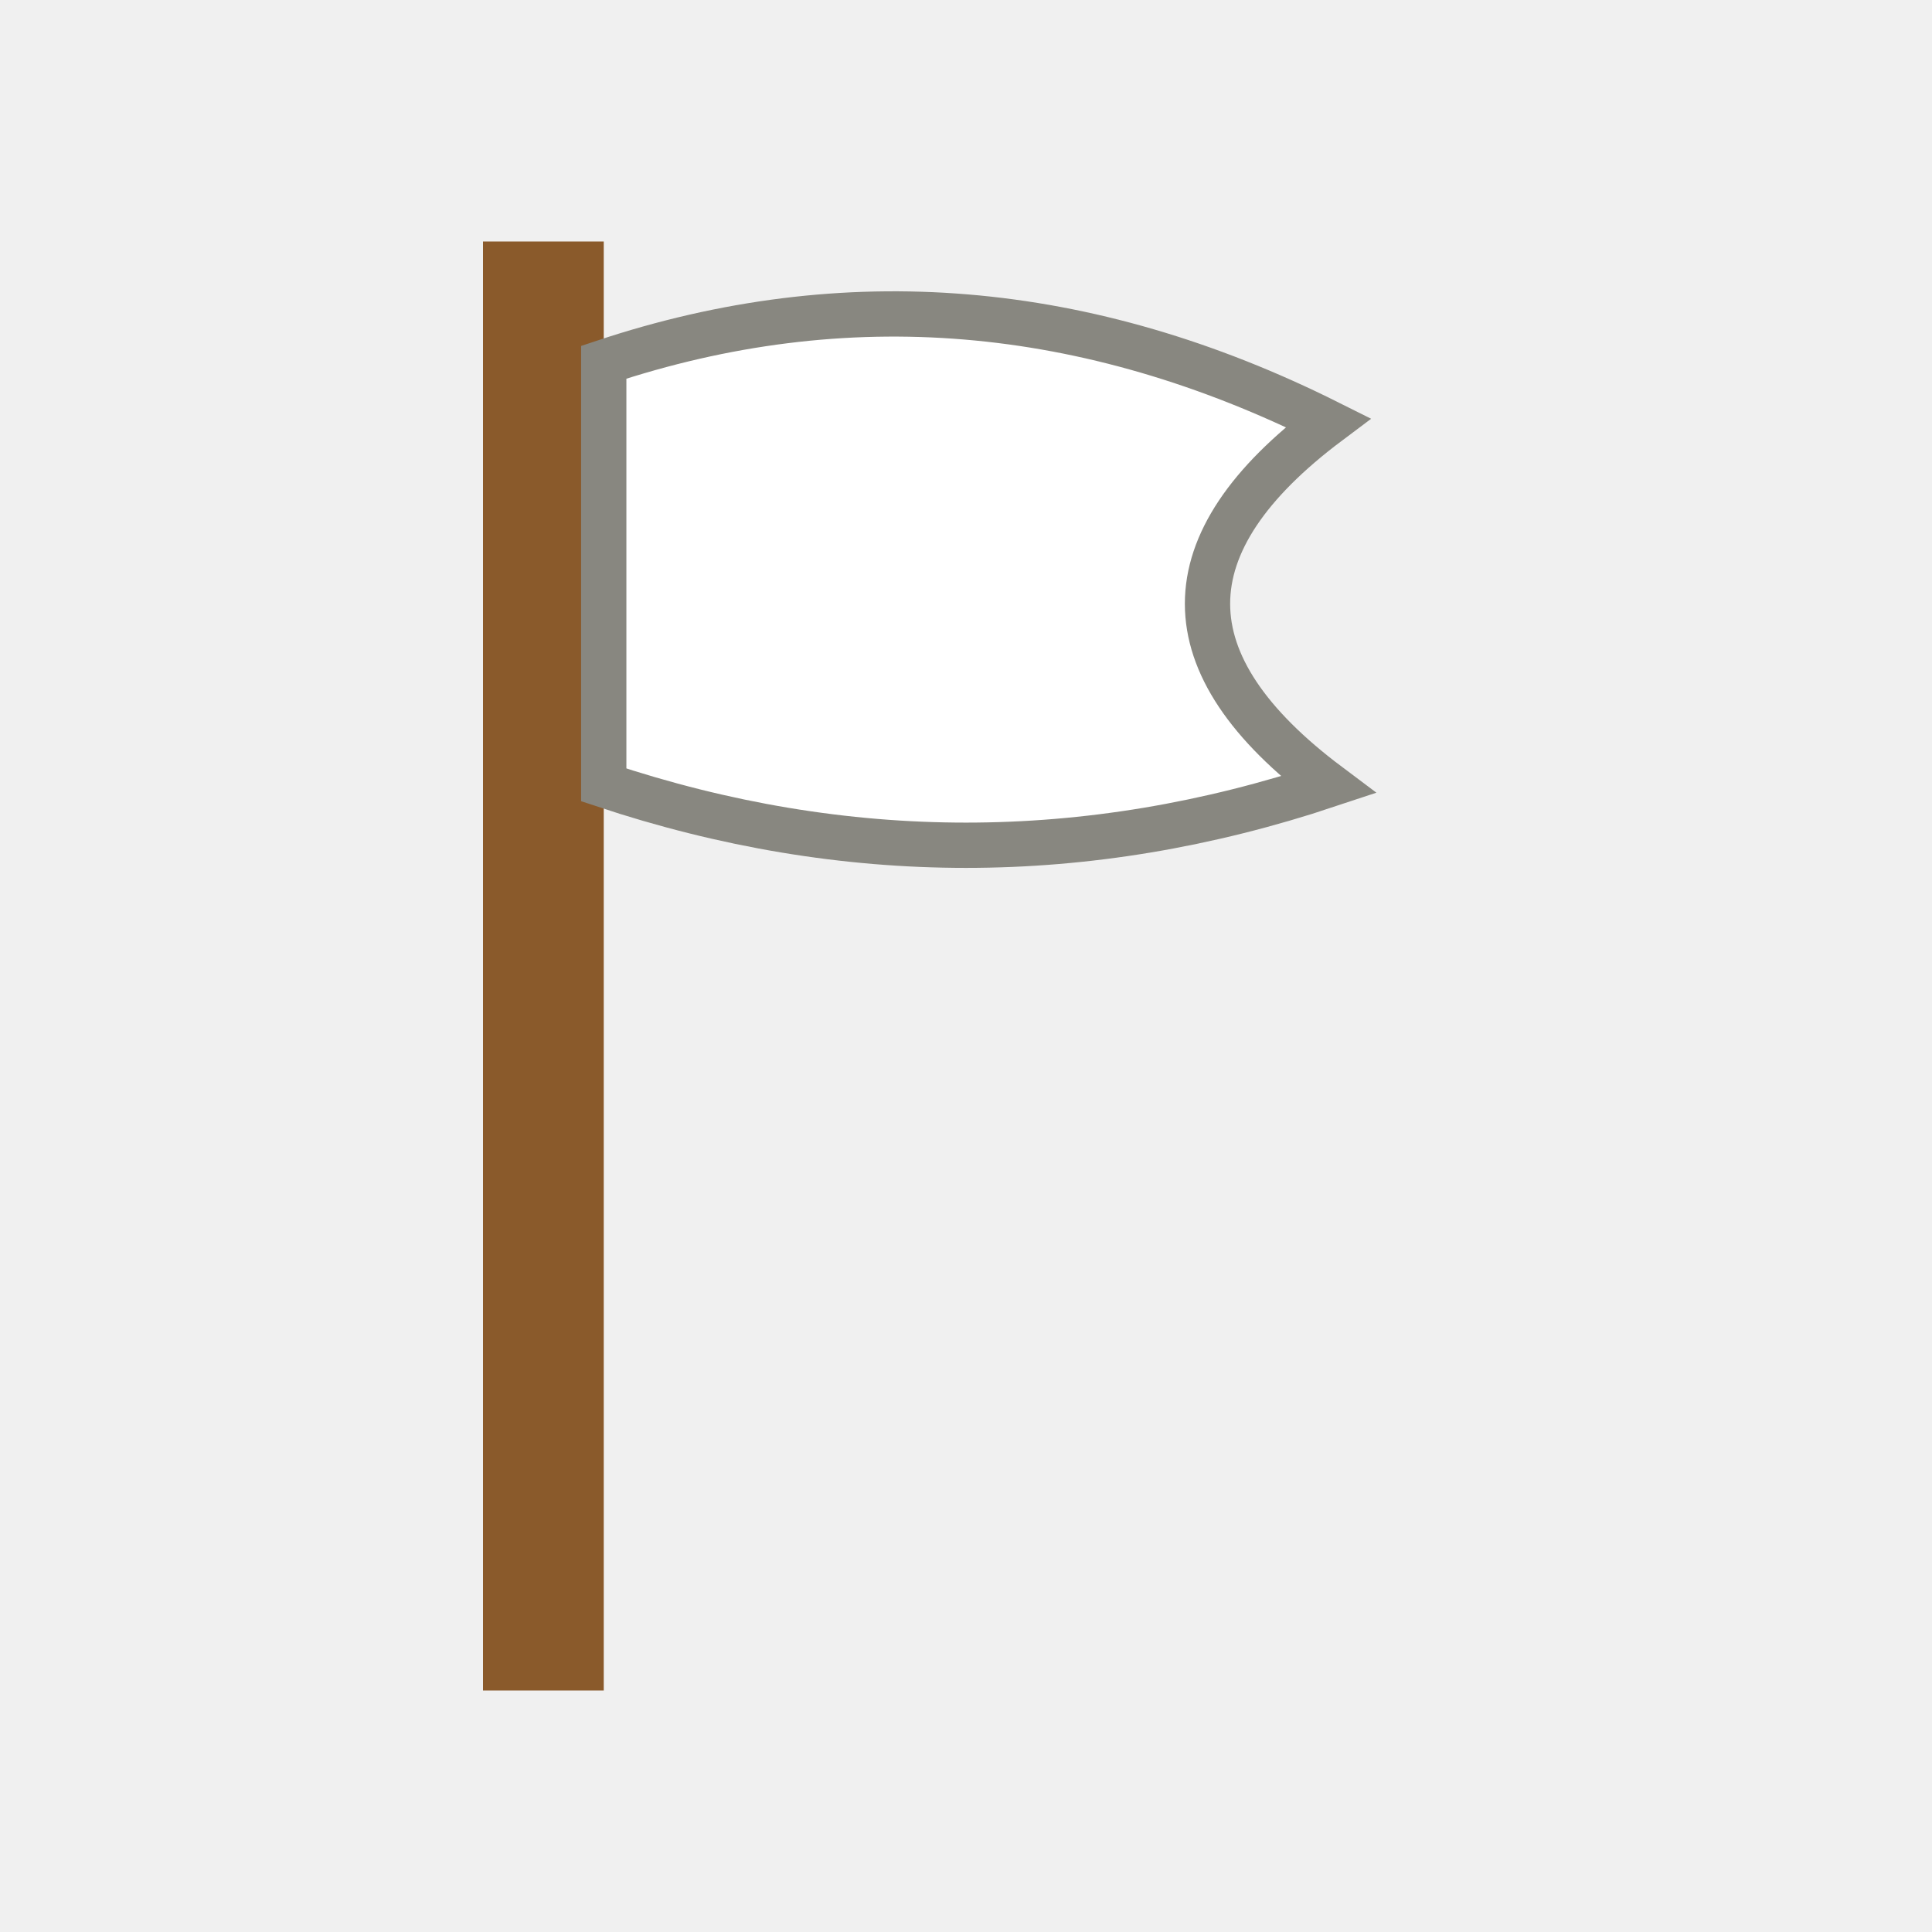
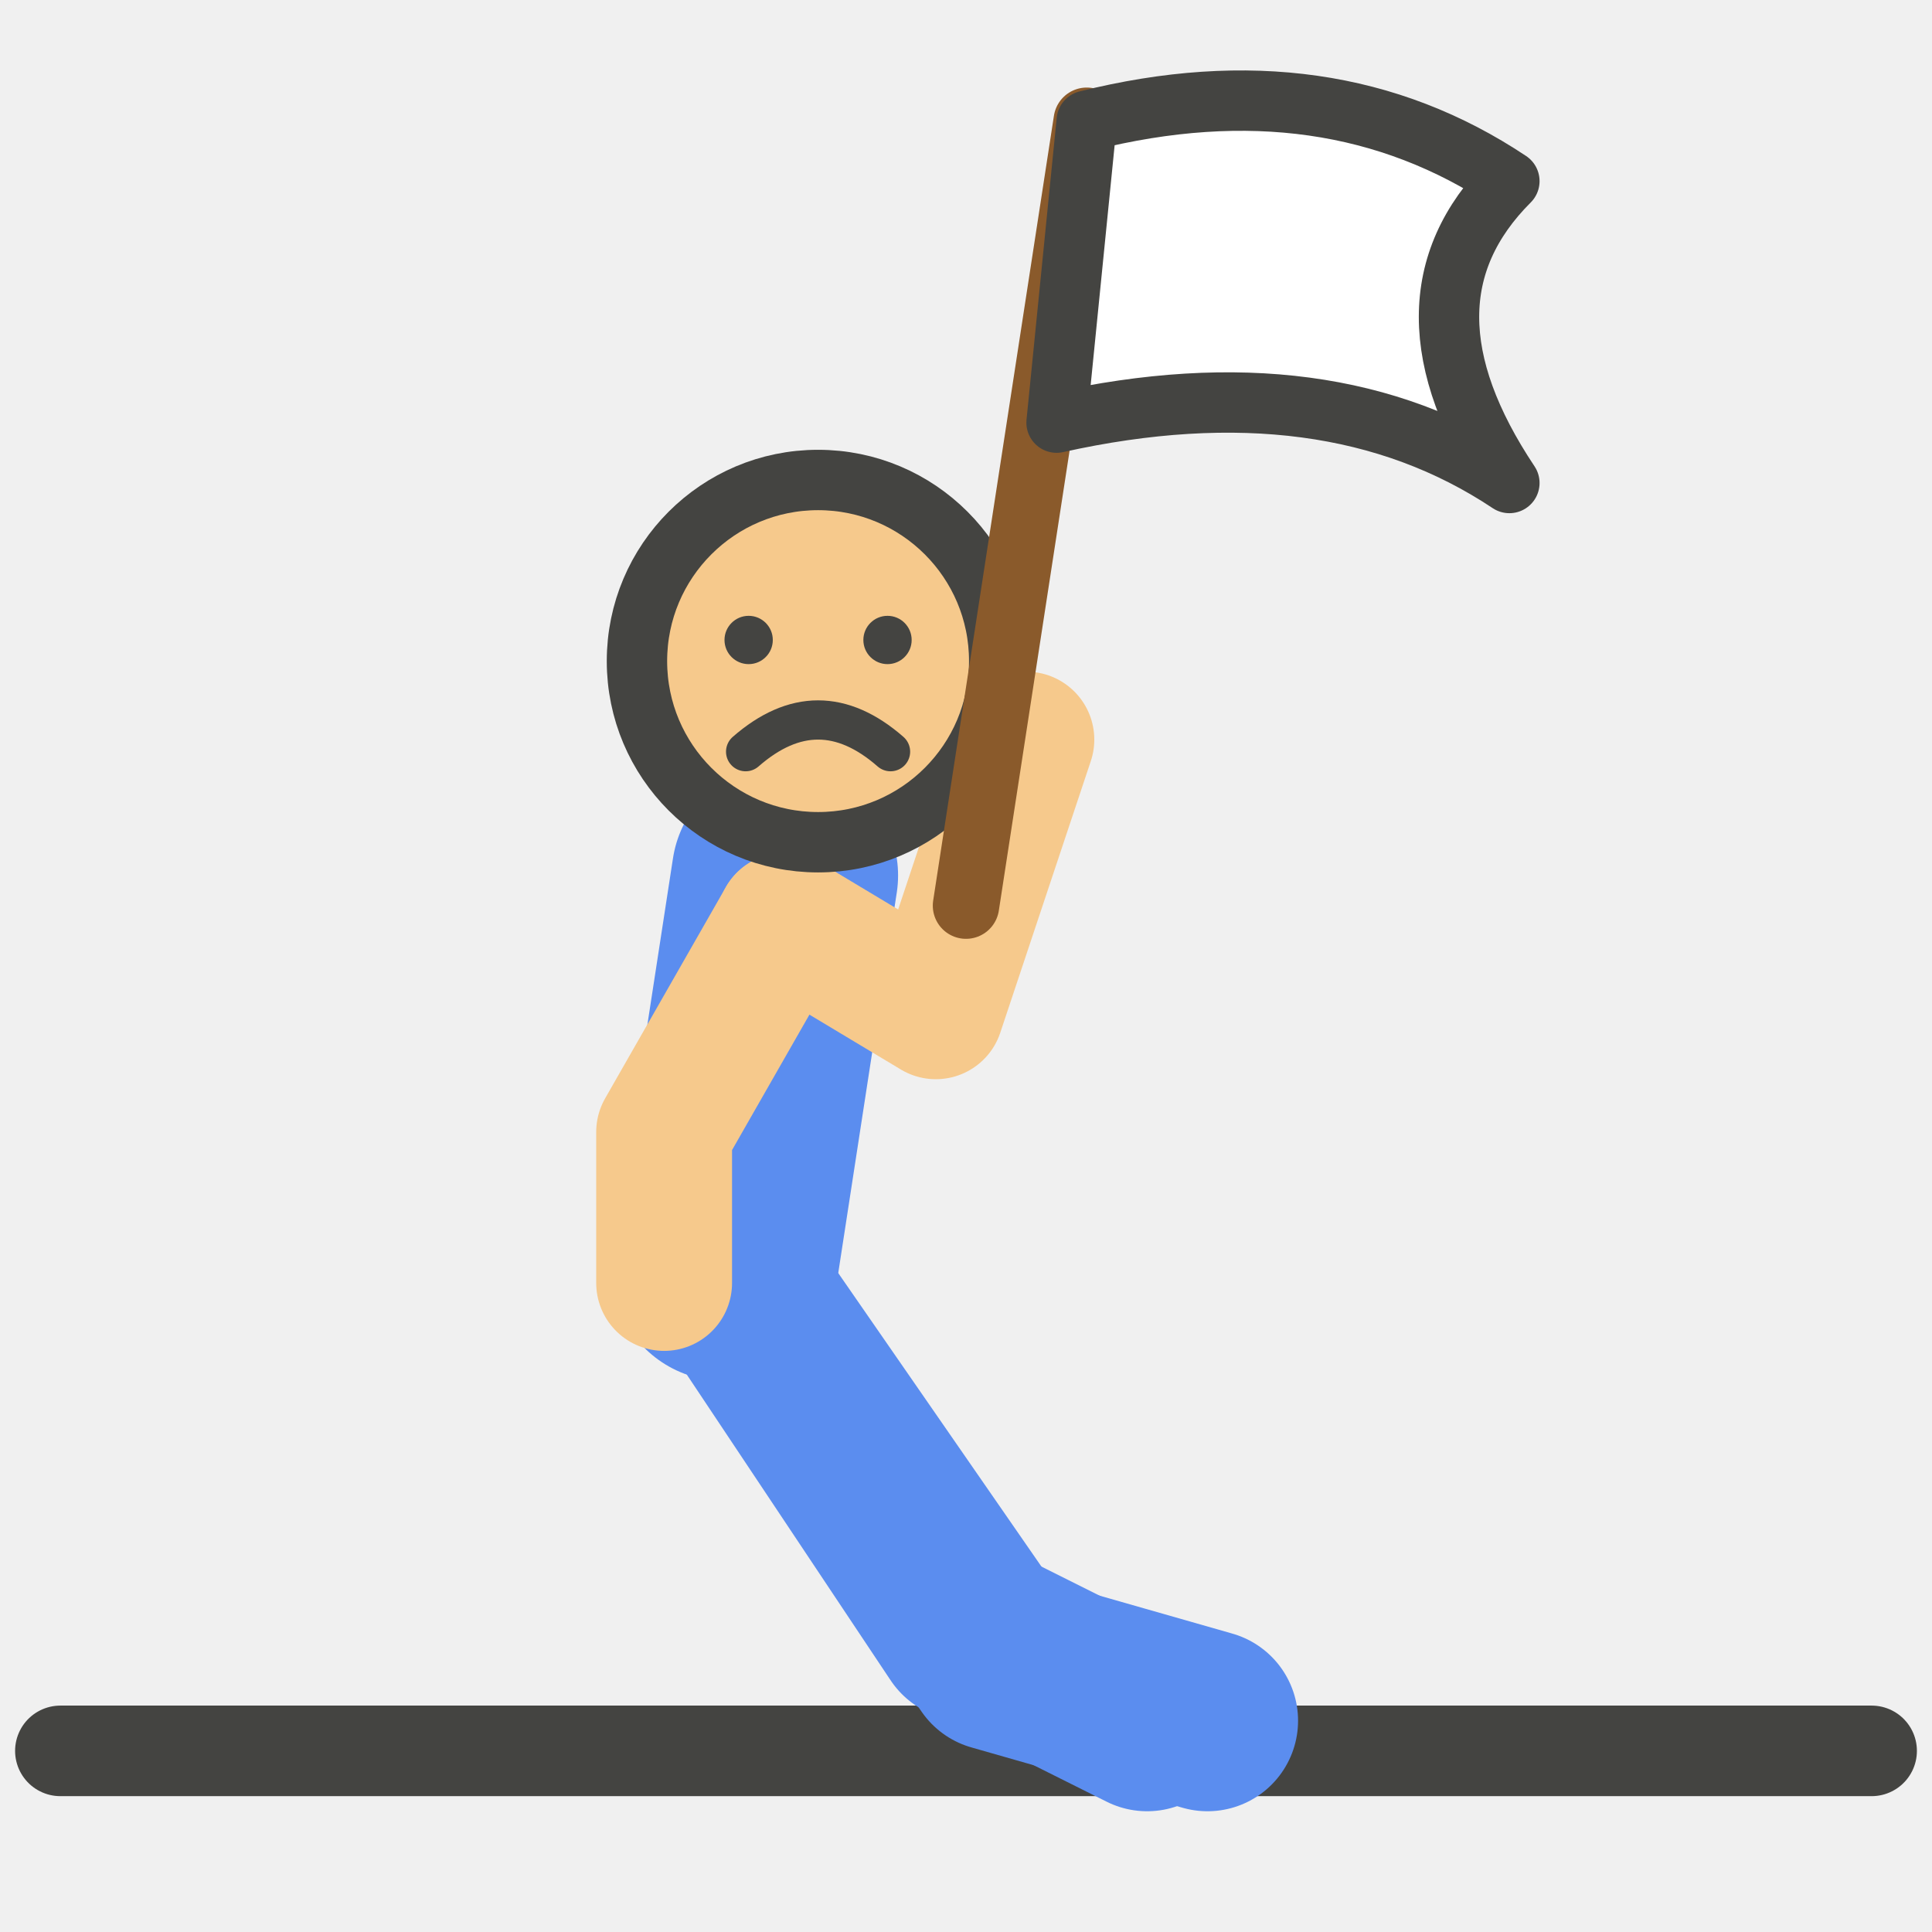
<svg xmlns="http://www.w3.org/2000/svg" viewBox="0 0 64 64">
-   <rect x="16" y="8" width="4" height="48" fill="#8A5A2B" />
-   <path d="M20 12 Q32 8 44 14 Q36 20 44 26 Q32 30 20 26 Z" fill="#ffffff" stroke="#888780" stroke-width="1.5" />
+   <path d="M2 58L62 58" fill="none" stroke="#444441" stroke-width="3" stroke-linecap="round" stroke-linejoin="round" />
+   <path d="M26 29L24 42" fill="none" stroke="#5B8DEF" stroke-width="7.5" stroke-linecap="round" stroke-linejoin="round" />
+   <path d="M24 42L32 54L38 57" fill="none" stroke="#5B8DEF" stroke-width="6.0" stroke-linecap="round" stroke-linejoin="round" />
+   <path d="M24 42L33 55L40 57" fill="none" stroke="#5B8DEF" stroke-width="6.0" stroke-linecap="round" stroke-linejoin="round" />
+   <path d="M26 30.5L31 33.5L34 24.5" fill="none" stroke="#F6C98C" stroke-width="4.5" stroke-linecap="round" stroke-linejoin="round" />
+   <path d="M26 30.5L22 37.5L22 42.5" fill="none" stroke="#F6C98C" stroke-width="4.5" stroke-linecap="round" stroke-linejoin="round" />
+   <circle cx="27.1" cy="21.9" r="6" fill="#F6C98C" stroke="#444441" stroke-width="2" />
+   <circle cx="24.8" cy="21.2" r="0.8" fill="#444441" />
+   <circle cx="29.4" cy="21.2" r="0.8" fill="#444441" />
+   <path d="M24.7 24.9q2.4 -2.1 4.8 0" fill="none" stroke="#444441" stroke-width="1.3" stroke-linecap="round" />
+   <path d="M32 30L36 4" fill="none" stroke="#8A5A2B" stroke-width="2.2" stroke-linecap="round" stroke-linejoin="round" />
+   <path d="M36 4Q44 2 50 6Q46 10 50 16Q44 12 35 14Z" fill="#FFFFFF" stroke="#444441" stroke-width="2" stroke-linecap="round" stroke-linejoin="round" />
</svg>
